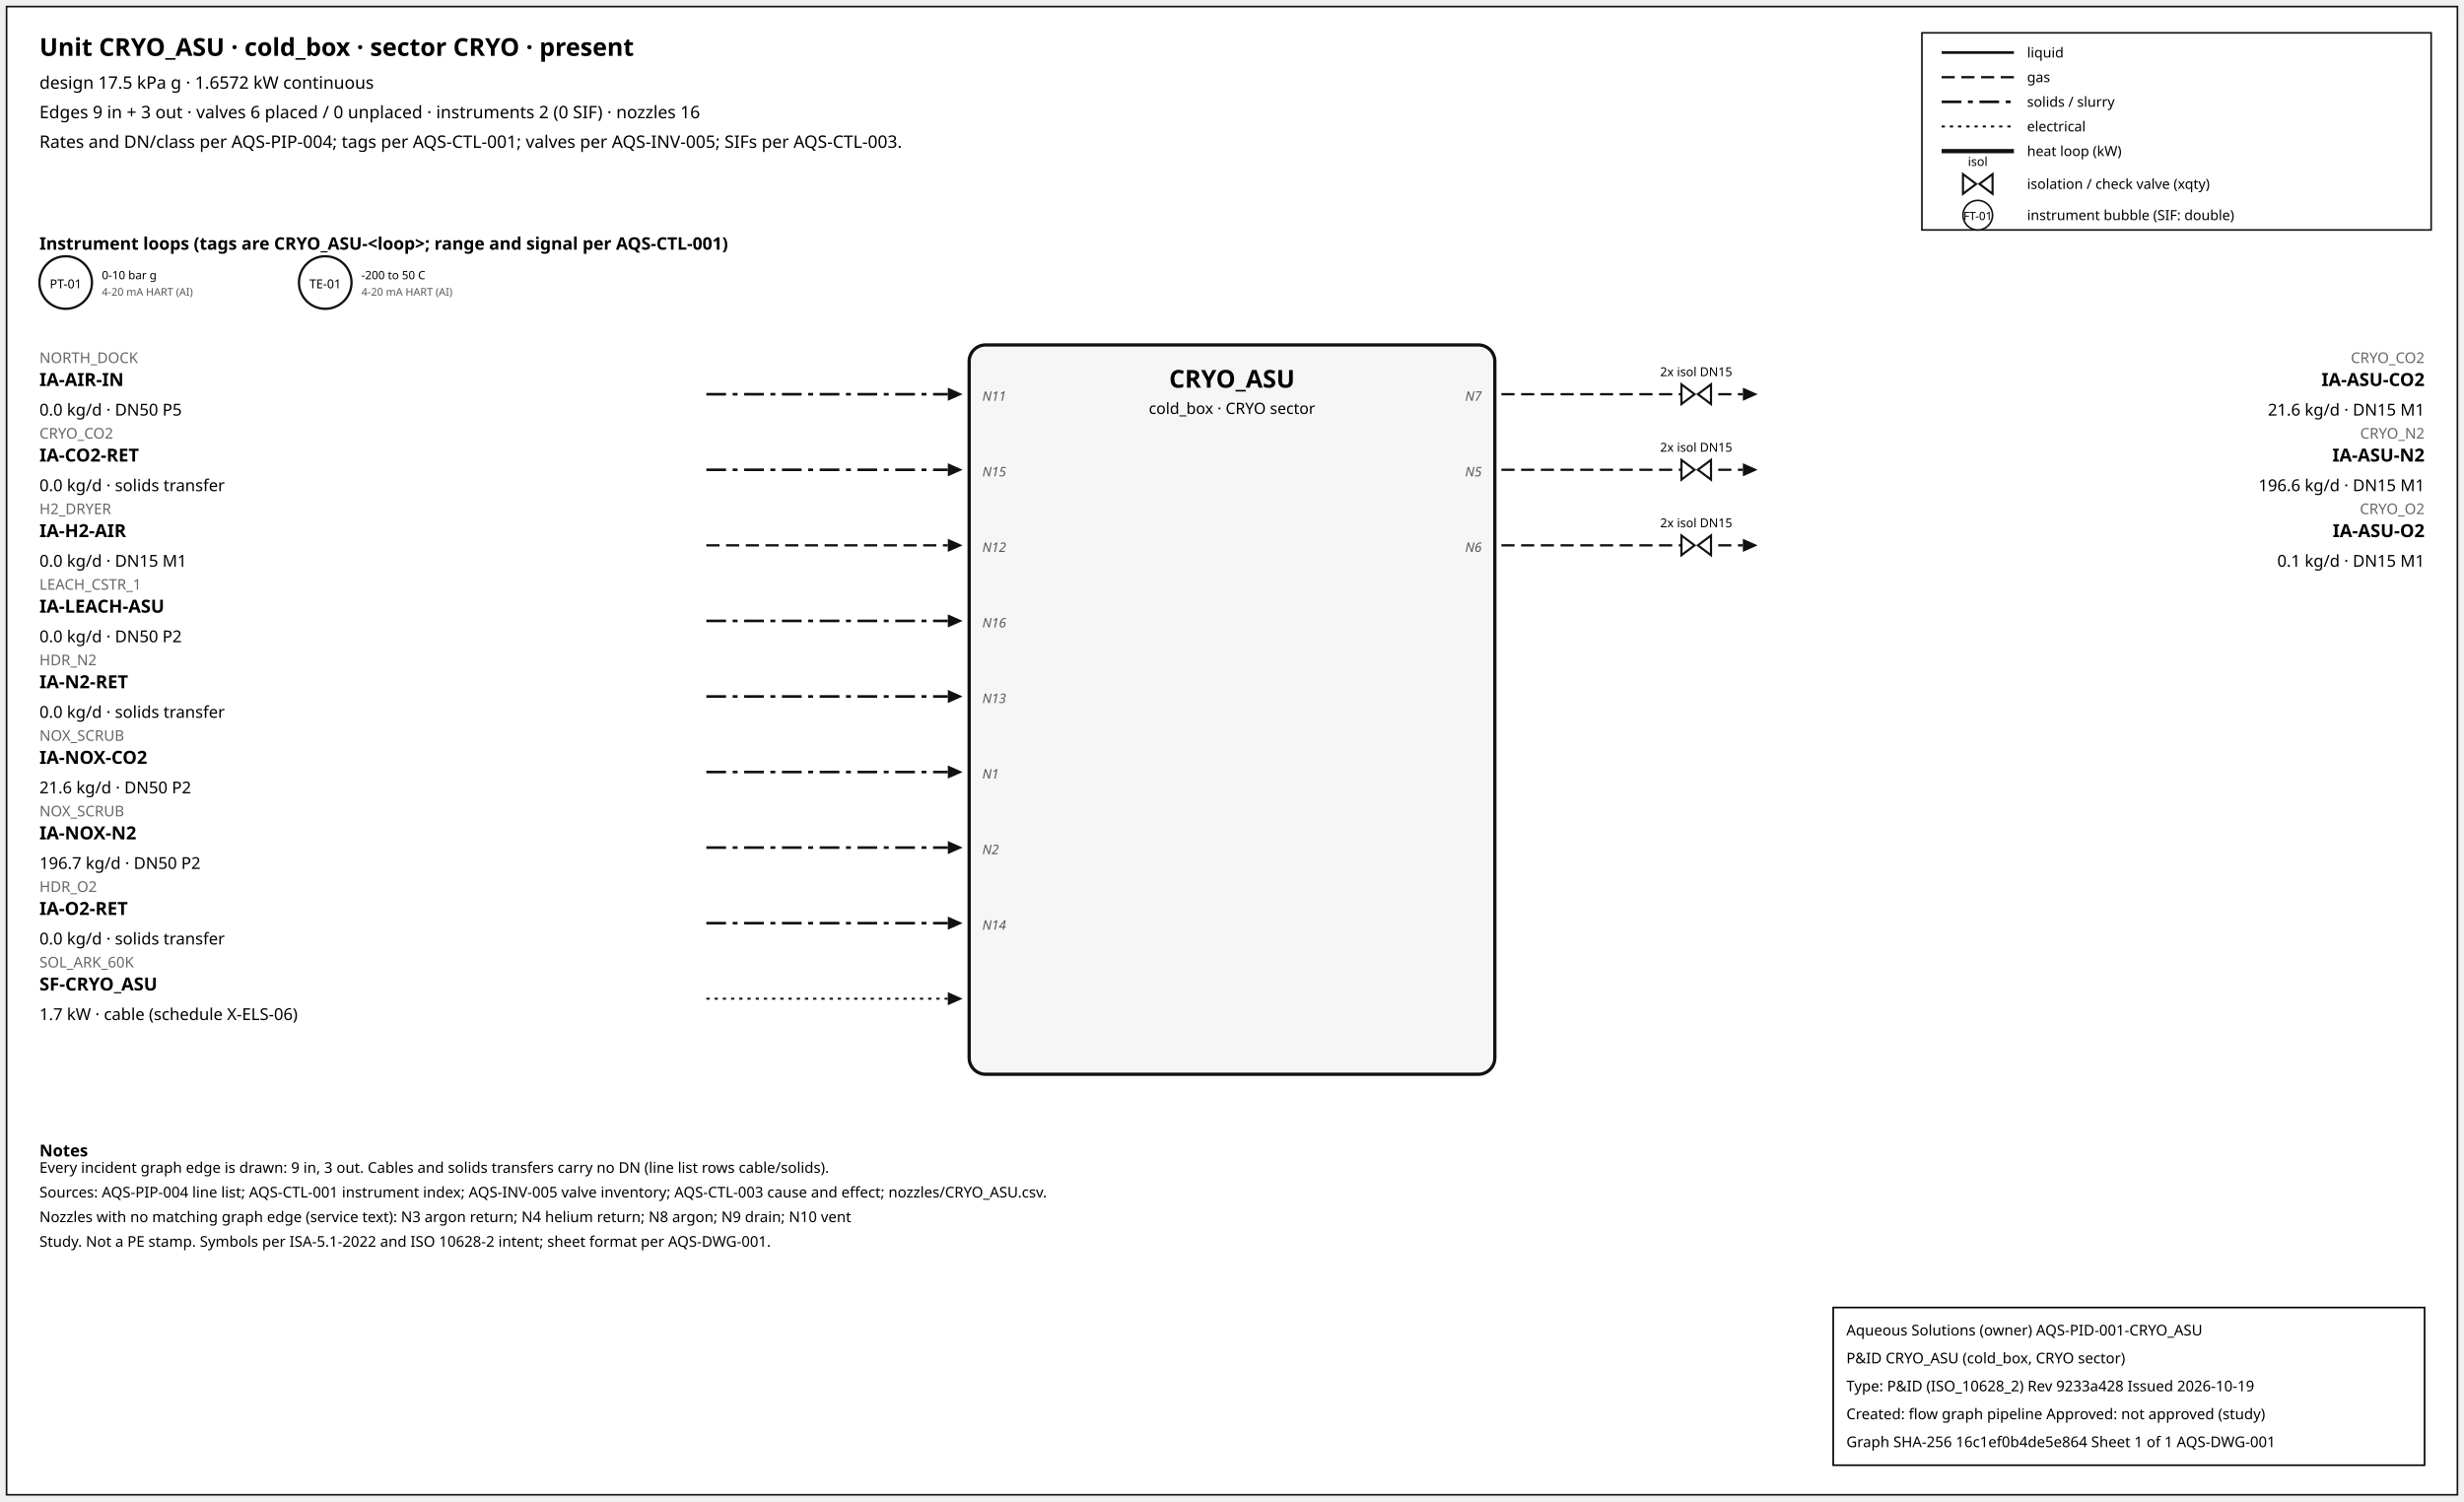
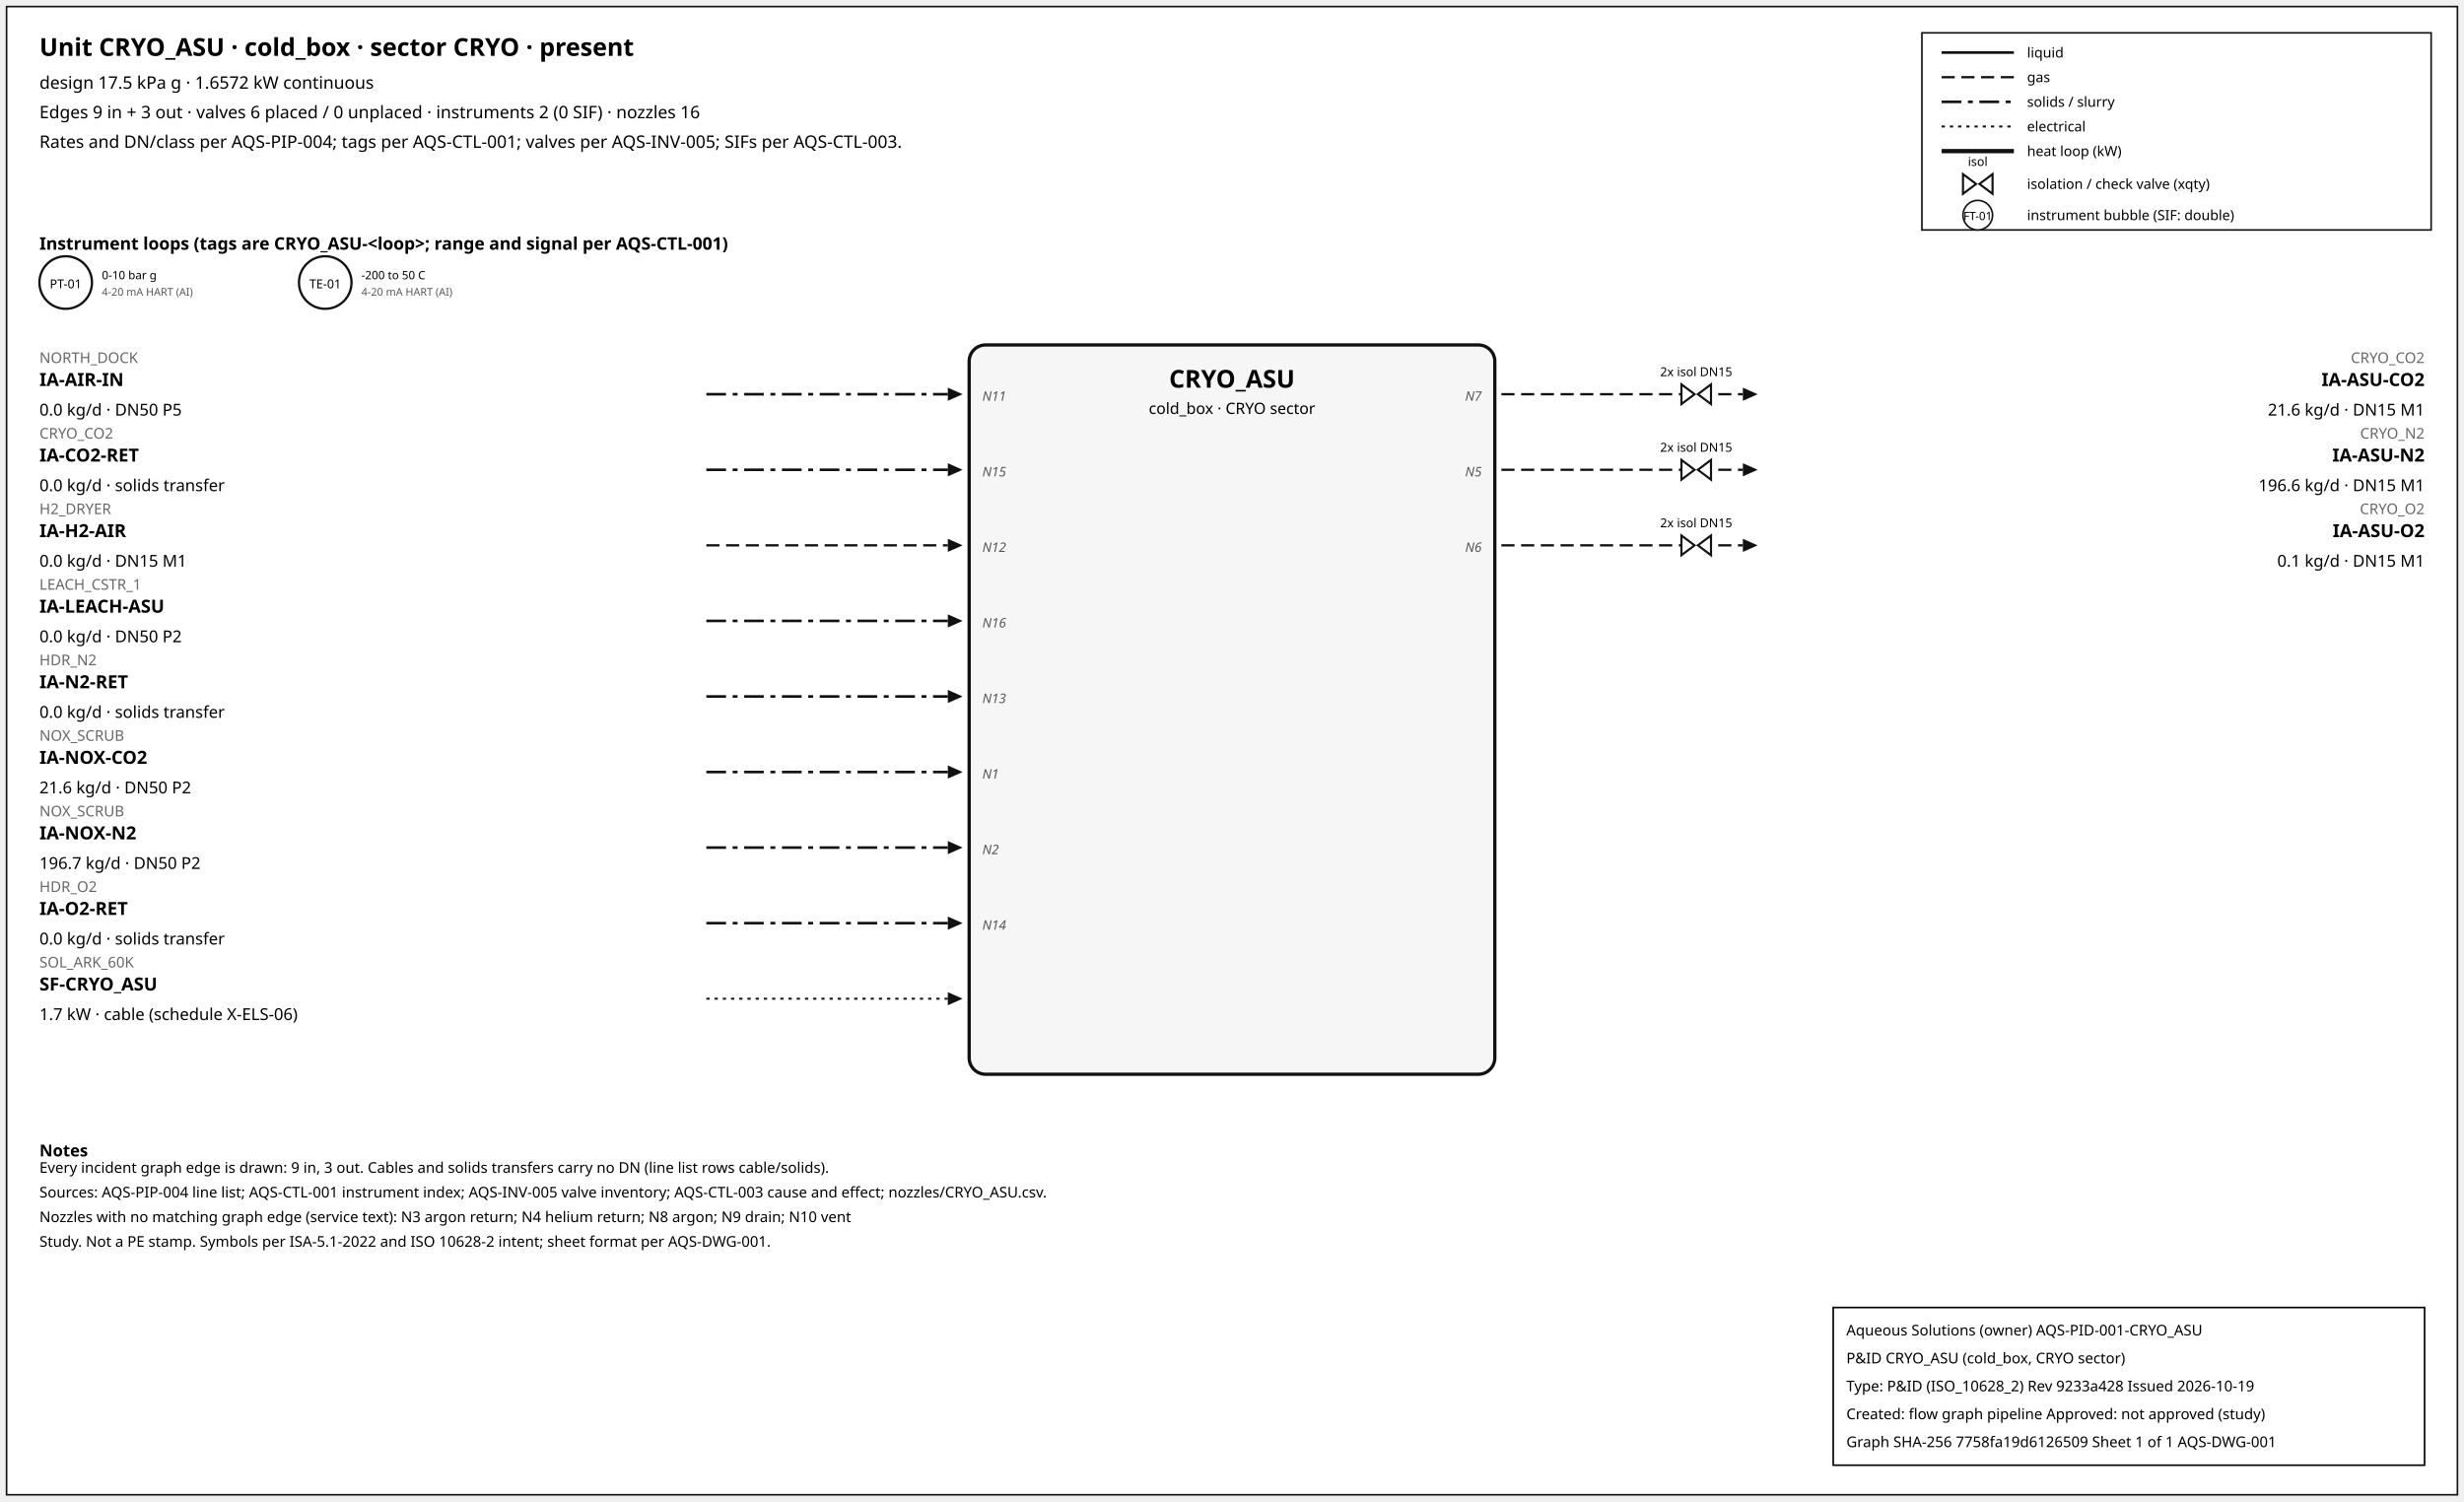
<svg xmlns="http://www.w3.org/2000/svg" width="1500" height="914" font-family="sans-serif">
  <rect x="4" y="4" width="1492" height="906" fill="white" stroke="#111" />
  <text x="24" y="34" font-size="15" font-weight="600">Unit CRYO_ASU · cold_box · sector CRYO · present</text>
  <text x="24" y="54" font-size="10.5">design 17.5 kPa g · 1.6572 kW continuous</text>
  <text x="24" y="72" font-size="10.5">Edges 9 in + 3 out · valves 6 placed / 0 unplaced · instruments 2 (0 SIF) · nozzles 16</text>
  <text x="24" y="90" font-size="10.5">Rates and DN/class per AQS-PIP-004; tags per AQS-CTL-001; valves per AQS-INV-005; SIFs per AQS-CTL-003.</text>
  <rect x="1170" y="20" width="310" height="120" fill="white" stroke="#111" />
  <line x1="1182" y1="32" x2="1226" y2="32" stroke="#111" stroke-width="1.6" />
  <text x="1234" y="35" font-size="8.5">liquid</text>
  <line x1="1182" y1="47" x2="1226" y2="47" stroke="#111" stroke-width="1.4" stroke-dasharray="8,4" />
  <text x="1234" y="50" font-size="8.5">gas</text>
  <line x1="1182" y1="62" x2="1226" y2="62" stroke="#111" stroke-width="1.6" stroke-dasharray="12,4,3,4" />
  <text x="1234" y="65" font-size="8.5">solids / slurry</text>
  <line x1="1182" y1="77" x2="1226" y2="77" stroke="#111" stroke-width="1.2" stroke-dasharray="2,3" />
  <text x="1234" y="80" font-size="8.5">electrical</text>
  <line x1="1182" y1="92" x2="1226" y2="92" stroke="#111" stroke-width="2.6" />
  <text x="1234" y="95" font-size="8.5">heat loop (kW)</text>
  <path d="M 1195.0,106 L 1203.0,112 L 1195.0,118 Z M 1213.0,106 L 1205.0,112 L 1213.0,118 Z" fill="white" stroke="#111" stroke-width="1.3" />
  <text x="1204.0" y="101.0" font-size="7.5" text-anchor="middle">isol</text>
  <text x="1234" y="115" font-size="8.5">isolation / check valve (xqty)</text>
  <circle cx="1204" cy="131" r="9" fill="white" stroke="#111" />
  <text x="1204" y="134" font-size="7" text-anchor="middle">FT-01</text>
  <text x="1234" y="134" font-size="8.5">instrument bubble (SIF: double)</text>
  <text x="24" y="152" font-size="10.5" font-weight="600">Instrument loops (tags are CRYO_ASU-&lt;loop&gt;; range and signal per AQS-CTL-001)</text>
  <circle cx="40" cy="172" r="16" fill="white" stroke="#111" stroke-width="1.4" />
  <text x="40" y="175.5" font-size="7.5" text-anchor="middle">PT-01</text>
  <text x="62" y="170" font-size="7">0-10 bar g</text>
  <text x="62" y="180" font-size="6.5" fill="#555">4-20 mA HART (AI)</text>
  <circle cx="198" cy="172" r="16" fill="white" stroke="#111" stroke-width="1.4" />
  <text x="198" y="175.5" font-size="7.5" text-anchor="middle">TE-01</text>
  <text x="220" y="170" font-size="7">-200 to 50 C</text>
  <text x="220" y="180" font-size="6.5" fill="#555">4-20 mA HART (AI)</text>
  <rect x="590" y="210" width="320" height="444" rx="10" fill="#f6f6f6" stroke="#111" stroke-width="2" />
  <text x="750.0" y="236" font-size="15" font-weight="700" text-anchor="middle">CRYO_ASU</text>
  <text x="750.0" y="252" font-size="9.5" text-anchor="middle">cold_box · CRYO sector</text>
  <line x1="430" y1="240" x2="577" y2="240" stroke="#111" stroke-width="1.6" stroke-dasharray="12,4,3,4" class="edge-in" />
  <polygon points="586,240 577,236 577,244" fill="#111" />
  <text x="24" y="221" font-size="9" fill="#666" text-anchor="start">NORTH_DOCK</text>
  <text x="24" y="235" font-size="11" font-weight="600" text-anchor="start">IA-AIR-IN</text>
  <text x="24" y="253" font-size="10" text-anchor="start">0.0 kg/d · DN50 P5</text>
  <text x="598" y="244" font-size="8" font-style="italic" fill="#555" text-anchor="start">N11</text>
  <line x1="430" y1="286" x2="577" y2="286" stroke="#111" stroke-width="1.6" stroke-dasharray="12,4,3,4" class="edge-in" />
  <polygon points="586,286 577,282 577,290" fill="#111" />
  <text x="24" y="267" font-size="9" fill="#666" text-anchor="start">CRYO_CO2</text>
  <text x="24" y="281" font-size="11" font-weight="600" text-anchor="start">IA-CO2-RET</text>
  <text x="24" y="299" font-size="10" text-anchor="start">0.0 kg/d · solids transfer</text>
  <text x="598" y="290" font-size="8" font-style="italic" fill="#555" text-anchor="start">N15</text>
  <line x1="430" y1="332" x2="577" y2="332" stroke="#111" stroke-width="1.4" stroke-dasharray="8,4" class="edge-in" />
  <polygon points="586,332 577,328 577,336" fill="#111" />
  <text x="24" y="313" font-size="9" fill="#666" text-anchor="start">H2_DRYER</text>
  <text x="24" y="327" font-size="11" font-weight="600" text-anchor="start">IA-H2-AIR</text>
  <text x="24" y="345" font-size="10" text-anchor="start">0.0 kg/d · DN15 M1</text>
  <text x="598" y="336" font-size="8" font-style="italic" fill="#555" text-anchor="start">N12</text>
  <line x1="430" y1="378" x2="577" y2="378" stroke="#111" stroke-width="1.6" stroke-dasharray="12,4,3,4" class="edge-in" />
  <polygon points="586,378 577,374 577,382" fill="#111" />
  <text x="24" y="359" font-size="9" fill="#666" text-anchor="start">LEACH_CSTR_1</text>
  <text x="24" y="373" font-size="11" font-weight="600" text-anchor="start">IA-LEACH-ASU</text>
  <text x="24" y="391" font-size="10" text-anchor="start">0.0 kg/d · DN50 P2</text>
  <text x="598" y="382" font-size="8" font-style="italic" fill="#555" text-anchor="start">N16</text>
  <line x1="430" y1="424" x2="577" y2="424" stroke="#111" stroke-width="1.6" stroke-dasharray="12,4,3,4" class="edge-in" />
  <polygon points="586,424 577,420 577,428" fill="#111" />
  <text x="24" y="405" font-size="9" fill="#666" text-anchor="start">HDR_N2</text>
  <text x="24" y="419" font-size="11" font-weight="600" text-anchor="start">IA-N2-RET</text>
  <text x="24" y="437" font-size="10" text-anchor="start">0.0 kg/d · solids transfer</text>
  <text x="598" y="428" font-size="8" font-style="italic" fill="#555" text-anchor="start">N13</text>
  <line x1="430" y1="470" x2="577" y2="470" stroke="#111" stroke-width="1.6" stroke-dasharray="12,4,3,4" class="edge-in" />
  <polygon points="586,470 577,466 577,474" fill="#111" />
  <text x="24" y="451" font-size="9" fill="#666" text-anchor="start">NOX_SCRUB</text>
  <text x="24" y="465" font-size="11" font-weight="600" text-anchor="start">IA-NOX-CO2</text>
  <text x="24" y="483" font-size="10" text-anchor="start">21.6 kg/d · DN50 P2</text>
  <text x="598" y="474" font-size="8" font-style="italic" fill="#555" text-anchor="start">N1</text>
  <line x1="430" y1="516" x2="577" y2="516" stroke="#111" stroke-width="1.6" stroke-dasharray="12,4,3,4" class="edge-in" />
  <polygon points="586,516 577,512 577,520" fill="#111" />
  <text x="24" y="497" font-size="9" fill="#666" text-anchor="start">NOX_SCRUB</text>
  <text x="24" y="511" font-size="11" font-weight="600" text-anchor="start">IA-NOX-N2</text>
  <text x="24" y="529" font-size="10" text-anchor="start">196.7 kg/d · DN50 P2</text>
  <text x="598" y="520" font-size="8" font-style="italic" fill="#555" text-anchor="start">N2</text>
  <line x1="430" y1="562" x2="577" y2="562" stroke="#111" stroke-width="1.6" stroke-dasharray="12,4,3,4" class="edge-in" />
  <polygon points="586,562 577,558 577,566" fill="#111" />
  <text x="24" y="543" font-size="9" fill="#666" text-anchor="start">HDR_O2</text>
  <text x="24" y="557" font-size="11" font-weight="600" text-anchor="start">IA-O2-RET</text>
  <text x="24" y="575" font-size="10" text-anchor="start">0.0 kg/d · solids transfer</text>
  <text x="598" y="566" font-size="8" font-style="italic" fill="#555" text-anchor="start">N14</text>
  <line x1="430" y1="608" x2="577" y2="608" stroke="#111" stroke-width="1.2" stroke-dasharray="2,3" class="edge-in" />
  <polygon points="586,608 577,604 577,612" fill="#111" />
  <text x="24" y="589" font-size="9" fill="#666" text-anchor="start">SOL_ARK_60K</text>
  <text x="24" y="603" font-size="11" font-weight="600" text-anchor="start">SF-CRYO_ASU</text>
  <text x="24" y="621" font-size="10" text-anchor="start">1.7 kW · cable (schedule X-ELS-06)</text>
  <line x1="914" y1="240" x2="1061" y2="240" stroke="#111" stroke-width="1.4" stroke-dasharray="8,4" class="edge-out" />
  <polygon points="1070,240 1061,236 1061,244" fill="#111" />
  <text x="1476" y="221" font-size="9" fill="#666" text-anchor="end">CRYO_CO2</text>
  <text x="1476" y="235" font-size="11" font-weight="600" text-anchor="end">IA-ASU-CO2</text>
  <text x="1476" y="253" font-size="10" text-anchor="end">21.6 kg/d · DN15 M1</text>
  <text x="902" y="244" font-size="8" font-style="italic" fill="#555" text-anchor="end">N7</text>
  <path d="M 1023.6,234 L 1031.6,240 L 1023.6,246 Z M 1041.6,234 L 1033.6,240 L 1041.6,246 Z" fill="white" stroke="#111" stroke-width="1.3" />
  <text x="1032.6" y="229.0" font-size="7.5" text-anchor="middle">2x isol DN15</text>
  <line x1="914" y1="286" x2="1061" y2="286" stroke="#111" stroke-width="1.4" stroke-dasharray="8,4" class="edge-out" />
  <polygon points="1070,286 1061,282 1061,290" fill="#111" />
  <text x="1476" y="267" font-size="9" fill="#666" text-anchor="end">CRYO_N2</text>
  <text x="1476" y="281" font-size="11" font-weight="600" text-anchor="end">IA-ASU-N2</text>
  <text x="1476" y="299" font-size="10" text-anchor="end">196.6 kg/d · DN15 M1</text>
  <text x="902" y="290" font-size="8" font-style="italic" fill="#555" text-anchor="end">N5</text>
  <path d="M 1023.6,280 L 1031.6,286 L 1023.6,292 Z M 1041.6,280 L 1033.6,286 L 1041.6,292 Z" fill="white" stroke="#111" stroke-width="1.3" />
  <text x="1032.6" y="275.0" font-size="7.5" text-anchor="middle">2x isol DN15</text>
  <line x1="914" y1="332" x2="1061" y2="332" stroke="#111" stroke-width="1.4" stroke-dasharray="8,4" class="edge-out" />
  <polygon points="1070,332 1061,328 1061,336" fill="#111" />
  <text x="1476" y="313" font-size="9" fill="#666" text-anchor="end">CRYO_O2</text>
  <text x="1476" y="327" font-size="11" font-weight="600" text-anchor="end">IA-ASU-O2</text>
  <text x="1476" y="345" font-size="10" text-anchor="end">0.1 kg/d · DN15 M1</text>
  <text x="902" y="336" font-size="8" font-style="italic" fill="#555" text-anchor="end">N6</text>
  <path d="M 1023.6,326 L 1031.6,332 L 1023.6,338 Z M 1041.6,326 L 1033.6,332 L 1041.6,338 Z" fill="white" stroke="#111" stroke-width="1.3" />
  <text x="1032.6" y="321.0" font-size="7.5" text-anchor="middle">2x isol DN15</text>
  <text x="24" y="704" font-size="10" font-weight="600">Notes</text>
  <text x="24" y="714" font-size="9">Every incident graph edge is drawn: 9 in, 3 out. Cables and solids transfers carry no DN (line list rows cable/solids).</text>
  <text x="24" y="729" font-size="9">Sources: AQS-PIP-004 line list; AQS-CTL-001 instrument index; AQS-INV-005 valve inventory; AQS-CTL-003 cause and effect; nozzles/CRYO_ASU.csv.</text>
  <text x="24" y="744" font-size="9">Nozzles with no matching graph edge (service text): N3 argon return; N4 helium return; N8 argon; N9 drain; N10 vent</text>
  <text x="24" y="759" font-size="9">Study. Not a PE stamp. Symbols per ISA-5.1-2022 and ISO 10628-2 intent; sheet format per AQS-DWG-001.</text>
  <g id="aqs-title-block">
    <rect x="1116" y="796" width="360" height="96" fill="white" stroke="black" stroke-width="1" />
    <text x="1124" y="813" font-size="9">Aqueous Solutions (owner)   AQS-PID-001-CRYO_ASU</text>
    <text x="1124" y="830" font-size="9">P&amp;ID CRYO_ASU (cold_box, CRYO sector)</text>
    <text x="1124" y="847" font-size="9">Type: P&amp;ID (ISO_10628_2)   Rev 9233a428   Issued 2026-10-19</text>
    <text x="1124" y="864" font-size="9">Created: flow graph pipeline   Approved: not approved (study)</text>
-     <text x="1124" y="881" font-size="9">Graph SHA-256 16c1ef0b4de5e864   Sheet 1 of 1   AQS-DWG-001</text>
+     <text x="1124" y="881" font-size="9">Graph SHA-256 7758fa19d6126509   Sheet 1 of 1   AQS-DWG-001</text>
  </g>
</svg>
